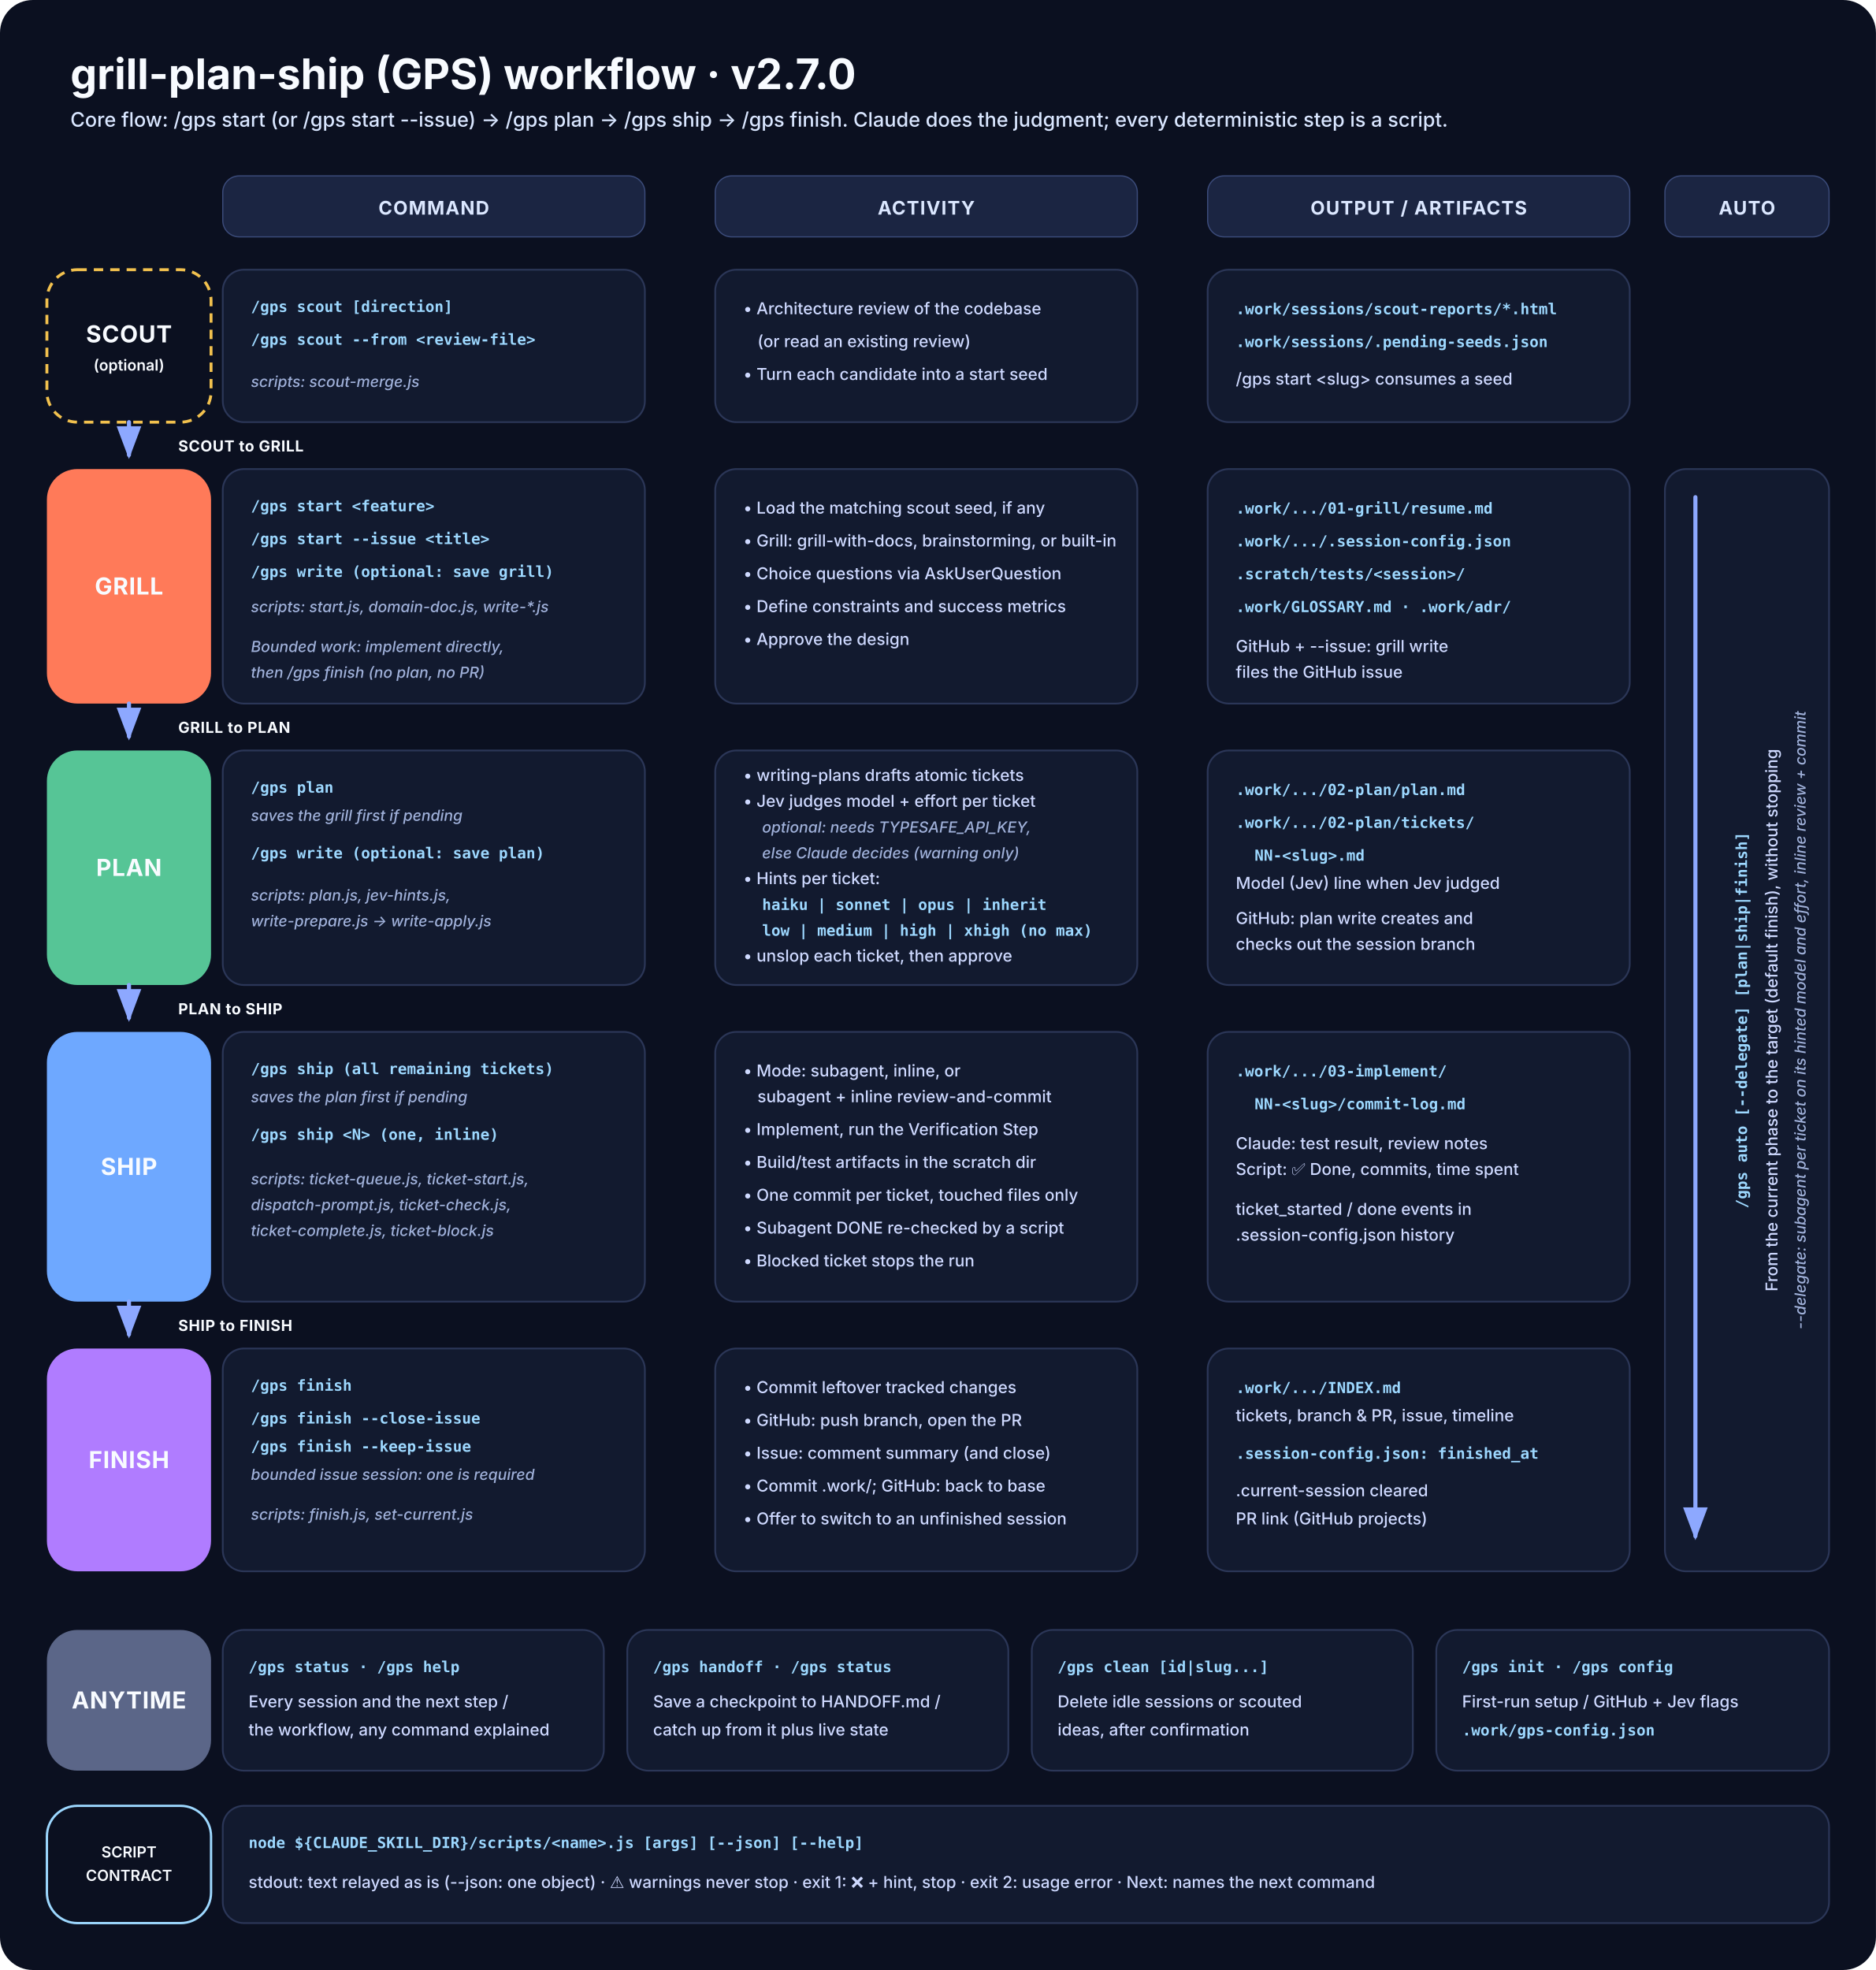
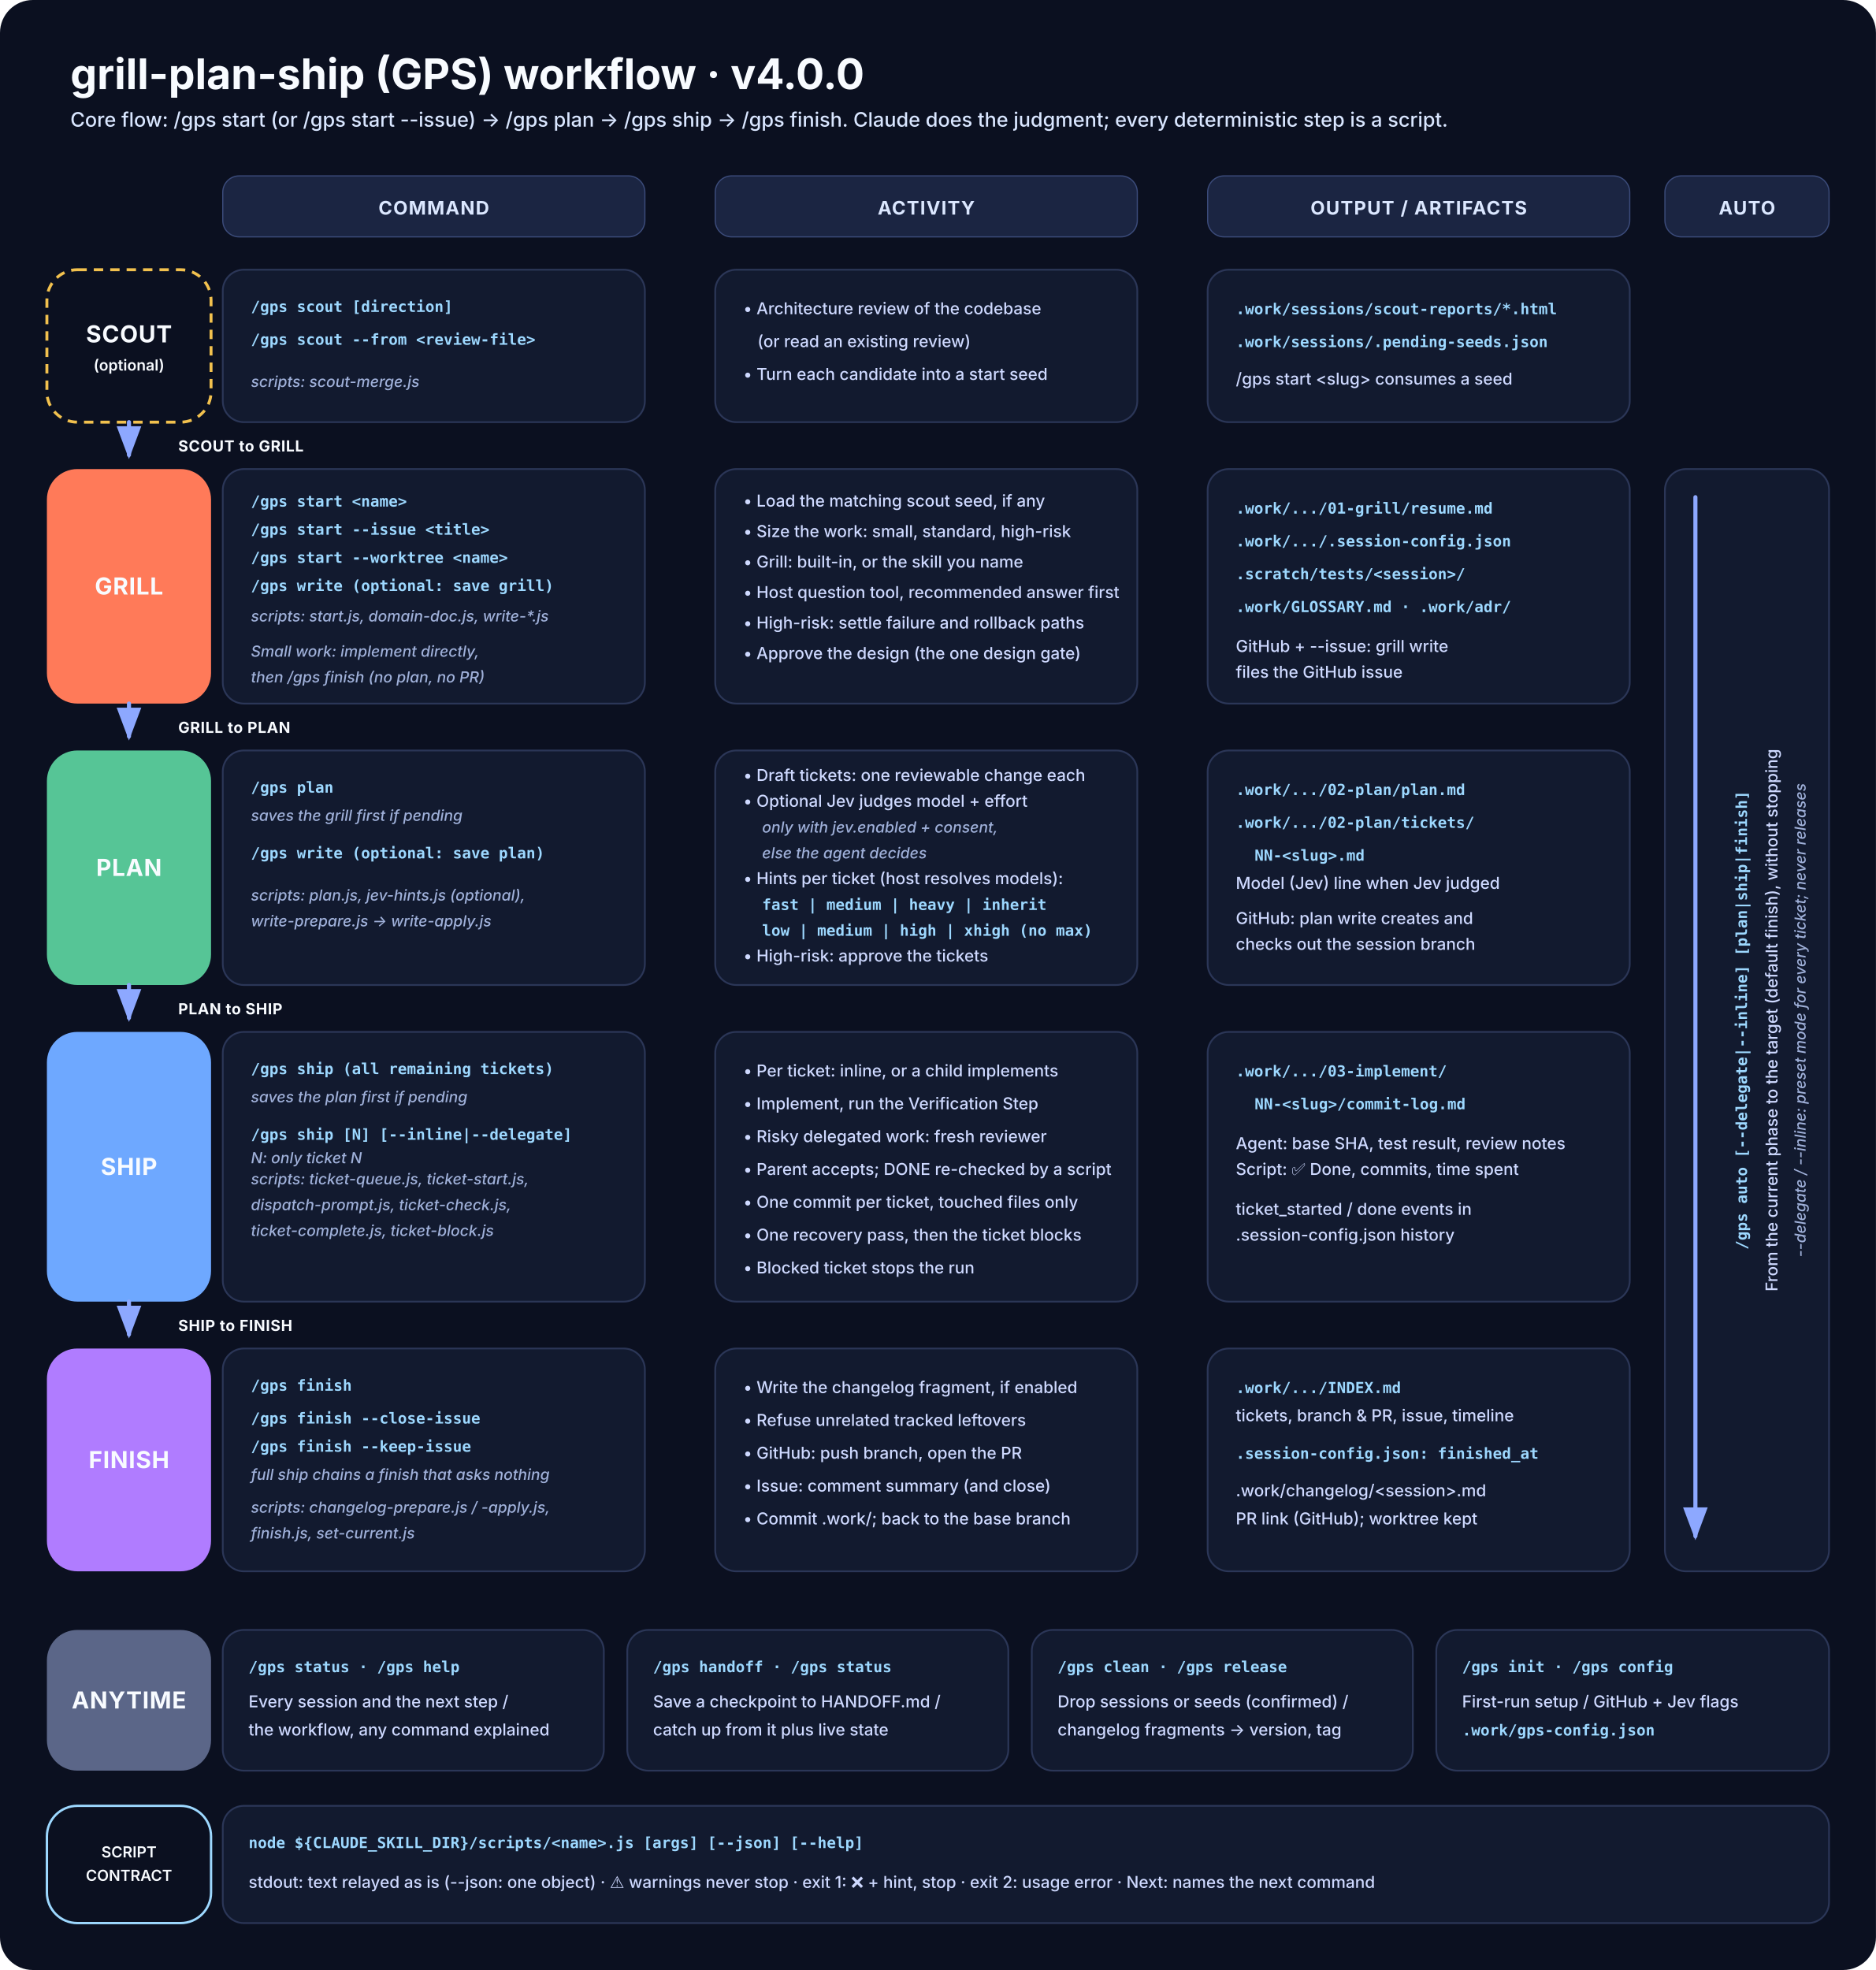
<svg xmlns="http://www.w3.org/2000/svg" viewBox="0 0 1600 1680" role="img" aria-labelledby="svg-title svg-desc" focusable="false">
  <defs>
    <style>
      .bg { fill: #0b1020; }
      .panel { fill: #121a2f; stroke: #2b3657; stroke-width: 1.5; }
      .header { fill: #1b2542; stroke: #3b4b7a; stroke-width: 1; }
      .phase { font: 700 20px "Inter", "Segoe UI", Arial, sans-serif; fill: #f8fbff; letter-spacing: 0.5px; }
      .phaseSmall { font: 600 13px "Inter", "Segoe UI", Arial, sans-serif; fill: #f8fbff; }
      .h1 { font: 700 36px "Inter", "Segoe UI", Arial, sans-serif; fill: #f8fbff; }
      .sub { font: 500 17px "Inter", "Segoe UI", Arial, sans-serif; fill: #d9e6ff; }
      .colTitle { font: 700 16px "Inter", "Segoe UI", Arial, sans-serif; fill: #dbe7ff; letter-spacing: 0.8px; }
      .text { font: 500 14px "Inter", "Segoe UI", Arial, sans-serif; fill: #ced9ff; }
      .note { font: italic 500 13px "Inter", "Segoe UI", Arial, sans-serif; fill: #9fb0d9; }
      .transition { font: 700 13px "Inter", "Segoe UI", Arial, sans-serif; fill: #f8fbff; letter-spacing: 0.4px; }
      .mono { font: 600 13px "JetBrains Mono", "Consolas", monospace; fill: #9dd8ff; }
      .arrow { stroke: #8da8ff; stroke-width: 3.5; fill: none; stroke-linecap: round; stroke-linejoin: round; }
      .dashed { stroke-dasharray: 8 6; }
    </style>
    <marker id="arrowhead" markerWidth="10" markerHeight="10" refX="7" refY="3" orient="auto">
      <path d="M0,0 L0,6 L8,3 z" fill="#8da8ff" />
    </marker>
  </defs>
  <rect class="bg" x="0" y="0" width="1600" height="1680" rx="28" />
-   <text class="h1" x="60" y="76">grill-plan-ship (GPS) workflow · v2.7.0</text>
+   <text class="h1" x="60" y="76">grill-plan-ship (GPS) workflow · v4.0.0</text>
  <text class="sub" x="60" y="108">Core flow: /gps start (or /gps start --issue) → /gps plan → /gps ship → /gps finish. Claude does the judgment; every deterministic step is a script.</text>
  <rect class="header" x="190" y="150" width="360" height="52" rx="14" />
  <rect class="header" x="610" y="150" width="360" height="52" rx="14" />
  <rect class="header" x="1030" y="150" width="360" height="52" rx="14" />
  <rect class="header" x="1420" y="150" width="140" height="52" rx="14" />
  <text class="colTitle" x="370" y="183" text-anchor="middle">COMMAND</text>
  <text class="colTitle" x="790" y="183" text-anchor="middle">ACTIVITY</text>
  <text class="colTitle" x="1210" y="183" text-anchor="middle">OUTPUT / ARTIFACTS</text>
  <text class="colTitle" x="1490" y="183" text-anchor="middle">AUTO</text>
  <g id="phase-scout">
    <rect x="40" y="230" width="140" height="130" rx="26" fill="none" stroke="#f2c14e" stroke-width="2.5" class="dashed" />
    <text class="phase" x="110" y="292" text-anchor="middle">SCOUT</text>
    <text class="phaseSmall" x="110" y="316" text-anchor="middle">(optional)</text>
    <rect class="panel" x="190" y="230" width="360" height="130" rx="18" />
    <text class="mono" x="214" y="266">/gps scout [direction]</text>
    <text class="mono" x="214" y="294">/gps scout --from &lt;review-file&gt;</text>
    <text class="note" x="214" y="330">scripts: scout-merge.js</text>
    <rect class="panel" x="610" y="230" width="360" height="130" rx="18" />
    <text class="text" x="634" y="268">• Architecture review of the codebase</text>
    <text class="text" x="646" y="296">(or read an existing review)</text>
    <text class="text" x="634" y="324">• Turn each candidate into a start seed</text>
    <rect class="panel" x="1030" y="230" width="360" height="130" rx="18" />
    <text class="mono" x="1054" y="268">.work/sessions/scout-reports/*.html</text>
    <text class="mono" x="1054" y="296">.work/sessions/.pending-seeds.json</text>
    <text class="text" x="1054" y="328">/gps start &lt;slug&gt; consumes a seed</text>
  </g>
  <g id="phase-grill">
    <rect x="40" y="400" width="140" height="200" rx="26" fill="#ff7a59" />
    <text class="phase" x="110" y="507" text-anchor="middle">GRILL</text>
    <rect class="panel" x="190" y="400" width="360" height="200" rx="18" />
-     <text class="mono" x="214" y="436">/gps start &lt;feature&gt;</text>
-     <text class="mono" x="214" y="464">/gps start --issue &lt;title&gt;</text>
-     <text class="mono" x="214" y="492">/gps write  (optional: save grill)</text>
-     <text class="note" x="214" y="522">scripts: start.js, domain-doc.js, write-*.js</text>
-     <text class="note" x="214" y="556">Bounded work: implement directly,</text>
-     <text class="note" x="214" y="578">then /gps finish (no plan, no PR)</text>
+     <text class="mono" x="214" y="432">/gps start &lt;name&gt;</text>
+     <text class="mono" x="214" y="456">/gps start --issue &lt;title&gt;</text>
+     <text class="mono" x="214" y="480">/gps start --worktree &lt;name&gt;</text>
+     <text class="mono" x="214" y="504">/gps write  (optional: save grill)</text>
+     <text class="note" x="214" y="530">scripts: start.js, domain-doc.js, write-*.js</text>
+     <text class="note" x="214" y="560">Small work: implement directly,</text>
+     <text class="note" x="214" y="582">then /gps finish (no plan, no PR)</text>
    <rect class="panel" x="610" y="400" width="360" height="200" rx="18" />
-     <text class="text" x="634" y="438">• Load the matching scout seed, if any</text>
-     <text class="text" x="634" y="466">• Grill: grill-with-docs, brainstorming, or built-in</text>
-     <text class="text" x="634" y="494">• Choice questions via AskUserQuestion</text>
-     <text class="text" x="634" y="522">• Define constraints and success metrics</text>
-     <text class="text" x="634" y="550">• Approve the design</text>
+     <text class="text" x="634" y="432">• Load the matching scout seed, if any</text>
+     <text class="text" x="634" y="458">• Size the work: small, standard, high-risk</text>
+     <text class="text" x="634" y="484">• Grill: built-in, or the skill you name</text>
+     <text class="text" x="634" y="510">• Host question tool, recommended answer first</text>
+     <text class="text" x="634" y="536">• High-risk: settle failure and rollback paths</text>
+     <text class="text" x="634" y="562">• Approve the design (the one design gate)</text>
    <rect class="panel" x="1030" y="400" width="360" height="200" rx="18" />
    <text class="mono" x="1054" y="438">.work/.../01-grill/resume.md</text>
    <text class="mono" x="1054" y="466">.work/.../.session-config.json</text>
    <text class="mono" x="1054" y="494">.scratch/tests/&lt;session&gt;/</text>
    <text class="mono" x="1054" y="522">.work/GLOSSARY.md · .work/adr/</text>
    <text class="text" x="1054" y="556">GitHub + --issue: grill write</text>
    <text class="text" x="1054" y="578">files the GitHub issue</text>
  </g>
  <g id="phase-plan">
    <rect x="40" y="640" width="140" height="200" rx="26" fill="#56c596" />
    <text class="phase" x="110" y="747" text-anchor="middle">PLAN</text>
    <rect class="panel" x="190" y="640" width="360" height="200" rx="18" />
    <text class="mono" x="214" y="676">/gps plan</text>
    <text class="note" x="214" y="700">saves the grill first if pending</text>
    <text class="mono" x="214" y="732">/gps write  (optional: save plan)</text>
-     <text class="note" x="214" y="768">scripts: plan.js, jev-hints.js,</text>
+     <text class="note" x="214" y="768">scripts: plan.js, jev-hints.js (optional),</text>
    <text class="note" x="214" y="790">write-prepare.js → write-apply.js</text>
    <rect class="panel" x="610" y="640" width="360" height="200" rx="18" />
-     <text class="text" x="634" y="666">• writing-plans drafts atomic tickets</text>
-     <text class="text" x="634" y="688">• Jev judges model + effort per ticket</text>
-     <text class="note" x="650" y="710">optional: needs TYPESAFE_API_KEY,</text>
-     <text class="note" x="650" y="732">else Claude decides (warning only)</text>
-     <text class="text" x="634" y="754">• Hints per ticket:</text>
-     <text class="mono" x="650" y="776">haiku | sonnet | opus | inherit</text>
+     <text class="text" x="634" y="666">• Draft tickets: one reviewable change each</text>
+     <text class="text" x="634" y="688">• Optional Jev judges model + effort</text>
+     <text class="note" x="650" y="710">only with jev.enabled + consent,</text>
+     <text class="note" x="650" y="732">else the agent decides</text>
+     <text class="text" x="634" y="754">• Hints per ticket (host resolves models):</text>
+     <text class="mono" x="650" y="776">fast | medium | heavy | inherit</text>
    <text class="mono" x="650" y="798">low | medium | high | xhigh (no max)</text>
-     <text class="text" x="634" y="820">• unslop each ticket, then approve</text>
+     <text class="text" x="634" y="820">• High-risk: approve the tickets</text>
    <rect class="panel" x="1030" y="640" width="360" height="200" rx="18" />
    <text class="mono" x="1054" y="678">.work/.../02-plan/plan.md</text>
    <text class="mono" x="1054" y="706">.work/.../02-plan/tickets/</text>
    <text class="mono" x="1070" y="734">NN-&lt;slug&gt;.md</text>
    <text class="text" x="1054" y="758">Model (Jev) line when Jev judged</text>
    <text class="text" x="1054" y="788">GitHub: plan write creates and</text>
    <text class="text" x="1054" y="810">checks out the session branch</text>
  </g>
  <g id="phase-ship">
    <rect x="40" y="880" width="140" height="230" rx="26" fill="#6ea8ff" />
    <text class="phase" x="110" y="1002" text-anchor="middle">SHIP</text>
    <rect class="panel" x="190" y="880" width="360" height="230" rx="18" />
    <text class="mono" x="214" y="916">/gps ship  (all remaining tickets)</text>
    <text class="note" x="214" y="940">saves the plan first if pending</text>
-     <text class="mono" x="214" y="972">/gps ship &lt;N&gt;  (one, inline)</text>
+     <text class="mono" x="214" y="972">/gps ship [N] [--inline|--delegate]</text>
+     <text class="note" x="214" y="992">N: only ticket N</text>
    <text class="note" x="214" y="1010">scripts: ticket-queue.js, ticket-start.js,</text>
    <text class="note" x="214" y="1032">dispatch-prompt.js, ticket-check.js,</text>
    <text class="note" x="214" y="1054">ticket-complete.js, ticket-block.js</text>
    <rect class="panel" x="610" y="880" width="360" height="230" rx="18" />
-     <text class="text" x="634" y="918">• Mode: subagent, inline, or</text>
-     <text class="text" x="646" y="940">subagent + inline review-and-commit</text>
-     <text class="text" x="634" y="968">• Implement, run the Verification Step</text>
-     <text class="text" x="634" y="996">• Build/test artifacts in the scratch dir</text>
-     <text class="text" x="634" y="1024">• One commit per ticket, touched files only</text>
-     <text class="text" x="634" y="1052">• Subagent DONE re-checked by a script</text>
-     <text class="text" x="634" y="1080">• Blocked ticket stops the run</text>
+     <text class="text" x="634" y="918">• Per ticket: inline, or a child implements</text>
+     <text class="text" x="634" y="946">• Implement, run the Verification Step</text>
+     <text class="text" x="634" y="974">• Risky delegated work: fresh reviewer</text>
+     <text class="text" x="634" y="1002">• Parent accepts; DONE re-checked by a script</text>
+     <text class="text" x="634" y="1030">• One commit per ticket, touched files only</text>
+     <text class="text" x="634" y="1058">• One recovery pass, then the ticket blocks</text>
+     <text class="text" x="634" y="1086">• Blocked ticket stops the run</text>
    <rect class="panel" x="1030" y="880" width="360" height="230" rx="18" />
    <text class="mono" x="1054" y="918">.work/.../03-implement/</text>
    <text class="mono" x="1070" y="946">NN-&lt;slug&gt;/commit-log.md</text>
-     <text class="text" x="1054" y="980">Claude: test result, review notes</text>
+     <text class="text" x="1054" y="980">Agent: base SHA, test result, review notes</text>
    <text class="text" x="1054" y="1002">Script: ✅ Done, commits, time spent</text>
    <text class="text" x="1054" y="1036">ticket_started / done events in</text>
    <text class="text" x="1054" y="1058">.session-config.json history</text>
  </g>
  <g id="phase-finish">
    <rect x="40" y="1150" width="140" height="190" rx="26" fill="#b07cff" />
    <text class="phase" x="110" y="1252" text-anchor="middle">FINISH</text>
    <rect class="panel" x="190" y="1150" width="360" height="190" rx="18" />
    <text class="mono" x="214" y="1186">/gps finish</text>
    <text class="mono" x="214" y="1214">/gps finish --close-issue</text>
    <text class="mono" x="214" y="1238">/gps finish --keep-issue</text>
-     <text class="note" x="214" y="1262">bounded issue session: one is required</text>
-     <text class="note" x="214" y="1296">scripts: finish.js, set-current.js</text>
+     <text class="note" x="214" y="1262">full ship chains a finish that asks nothing</text>
+     <text class="note" x="214" y="1290">scripts: changelog-prepare.js / -apply.js,</text>
+     <text class="note" x="214" y="1312">finish.js, set-current.js</text>
    <rect class="panel" x="610" y="1150" width="360" height="190" rx="18" />
-     <text class="text" x="634" y="1188">• Commit leftover tracked changes</text>
-     <text class="text" x="634" y="1216">• GitHub: push branch, open the PR</text>
-     <text class="text" x="634" y="1244">• Issue: comment summary (and close)</text>
-     <text class="text" x="634" y="1272">• Commit .work/; GitHub: back to base</text>
-     <text class="text" x="634" y="1300">• Offer to switch to an unfinished session</text>
+     <text class="text" x="634" y="1188">• Write the changelog fragment, if enabled</text>
+     <text class="text" x="634" y="1216">• Refuse unrelated tracked leftovers</text>
+     <text class="text" x="634" y="1244">• GitHub: push branch, open the PR</text>
+     <text class="text" x="634" y="1272">• Issue: comment summary (and close)</text>
+     <text class="text" x="634" y="1300">• Commit .work/; back to the base branch</text>
    <rect class="panel" x="1030" y="1150" width="360" height="190" rx="18" />
    <text class="mono" x="1054" y="1188">.work/.../INDEX.md</text>
    <text class="text" x="1054" y="1212">tickets, branch &amp; PR, issue, timeline</text>
    <text class="mono" x="1054" y="1244">.session-config.json: finished_at</text>
-     <text class="text" x="1054" y="1276">.current-session cleared</text>
-     <text class="text" x="1054" y="1300">PR link (GitHub projects)</text>
+     <text class="text" x="1054" y="1276">.work/changelog/&lt;session&gt;.md</text>
+     <text class="text" x="1054" y="1300">PR link (GitHub); worktree kept</text>
  </g>
  <g id="lane-auto">
    <rect class="panel" x="1420" y="400" width="140" height="940" rx="18" />
    <path class="arrow" marker-end="url(#arrowhead)" d="M1446,424 L1446,1310" />
-     <text class="mono" transform="translate(1490,870) rotate(-90)" text-anchor="middle">/gps auto [--delegate] [plan|ship|finish]</text>
+     <text class="mono" transform="translate(1490,870) rotate(-90)" text-anchor="middle">/gps auto [--delegate|--inline] [plan|ship|finish]</text>
    <text class="text" transform="translate(1516,870) rotate(-90)" text-anchor="middle">From the current phase to the target (default finish), without stopping</text>
-     <text class="note" transform="translate(1540,870) rotate(-90)" text-anchor="middle">--delegate: subagent per ticket on its hinted model and effort, inline review + commit</text>
+     <text class="note" transform="translate(1540,870) rotate(-90)" text-anchor="middle">--delegate / --inline: preset mode for every ticket; never releases</text>
  </g>
  <path class="arrow" marker-end="url(#arrowhead)" d="M110,360 L110,388" />
  <text class="transition" x="152" y="385">SCOUT to GRILL</text>
  <path class="arrow" marker-end="url(#arrowhead)" d="M110,600 L110,628" />
  <text class="transition" x="152" y="625">GRILL to PLAN</text>
  <path class="arrow" marker-end="url(#arrowhead)" d="M110,840 L110,868" />
  <text class="transition" x="152" y="865">PLAN to SHIP</text>
  <path class="arrow" marker-end="url(#arrowhead)" d="M110,1110 L110,1138" />
  <text class="transition" x="152" y="1135">SHIP to FINISH</text>
  <g id="band-anytime">
    <rect x="40" y="1390" width="140" height="120" rx="26" fill="#5b6688" />
    <text class="phase" x="110" y="1457" text-anchor="middle">ANYTIME</text>
    <rect class="panel" x="190" y="1390" width="325" height="120" rx="18" />
    <text class="mono" x="212" y="1426">/gps status · /gps help</text>
    <text class="text" x="212" y="1456">Every session and the next step /</text>
    <text class="text" x="212" y="1480">the workflow, any command explained</text>
    <rect class="panel" x="535" y="1390" width="325" height="120" rx="18" />
    <text class="mono" x="557" y="1426">/gps handoff · /gps status</text>
    <text class="text" x="557" y="1456">Save a checkpoint to HANDOFF.md /</text>
    <text class="text" x="557" y="1480">catch up from it plus live state</text>
    <rect class="panel" x="880" y="1390" width="325" height="120" rx="18" />
-     <text class="mono" x="902" y="1426">/gps clean [id|slug...]</text>
-     <text class="text" x="902" y="1456">Delete idle sessions or scouted</text>
-     <text class="text" x="902" y="1480">ideas, after confirmation</text>
+     <text class="mono" x="902" y="1426">/gps clean · /gps release</text>
+     <text class="text" x="902" y="1456">Drop sessions or seeds (confirmed) /</text>
+     <text class="text" x="902" y="1480">changelog fragments → version, tag</text>
    <rect class="panel" x="1225" y="1390" width="335" height="120" rx="18" />
    <text class="mono" x="1247" y="1426">/gps init · /gps config</text>
    <text class="text" x="1247" y="1456">First-run setup / GitHub + Jev flags</text>
    <text class="mono" x="1247" y="1480">.work/gps-config.json</text>
  </g>
  <g id="band-contract">
    <rect x="40" y="1540" width="140" height="100" rx="26" fill="none" stroke="#9dd8ff" stroke-width="2" />
    <text class="phaseSmall" x="110" y="1584" text-anchor="middle">SCRIPT</text>
    <text class="phaseSmall" x="110" y="1604" text-anchor="middle">CONTRACT</text>
    <rect class="panel" x="190" y="1540" width="1370" height="100" rx="18" />
    <text class="mono" x="212" y="1576">node ${CLAUDE_SKILL_DIR}/scripts/&lt;name&gt;.js [args] [--json] [--help]</text>
    <text class="text" x="212" y="1610">stdout: text relayed as is (--json: one object) · ⚠️ warnings never stop · exit 1: ❌ + hint, stop · exit 2: usage error · Next: names the next command</text>
  </g>
</svg>
